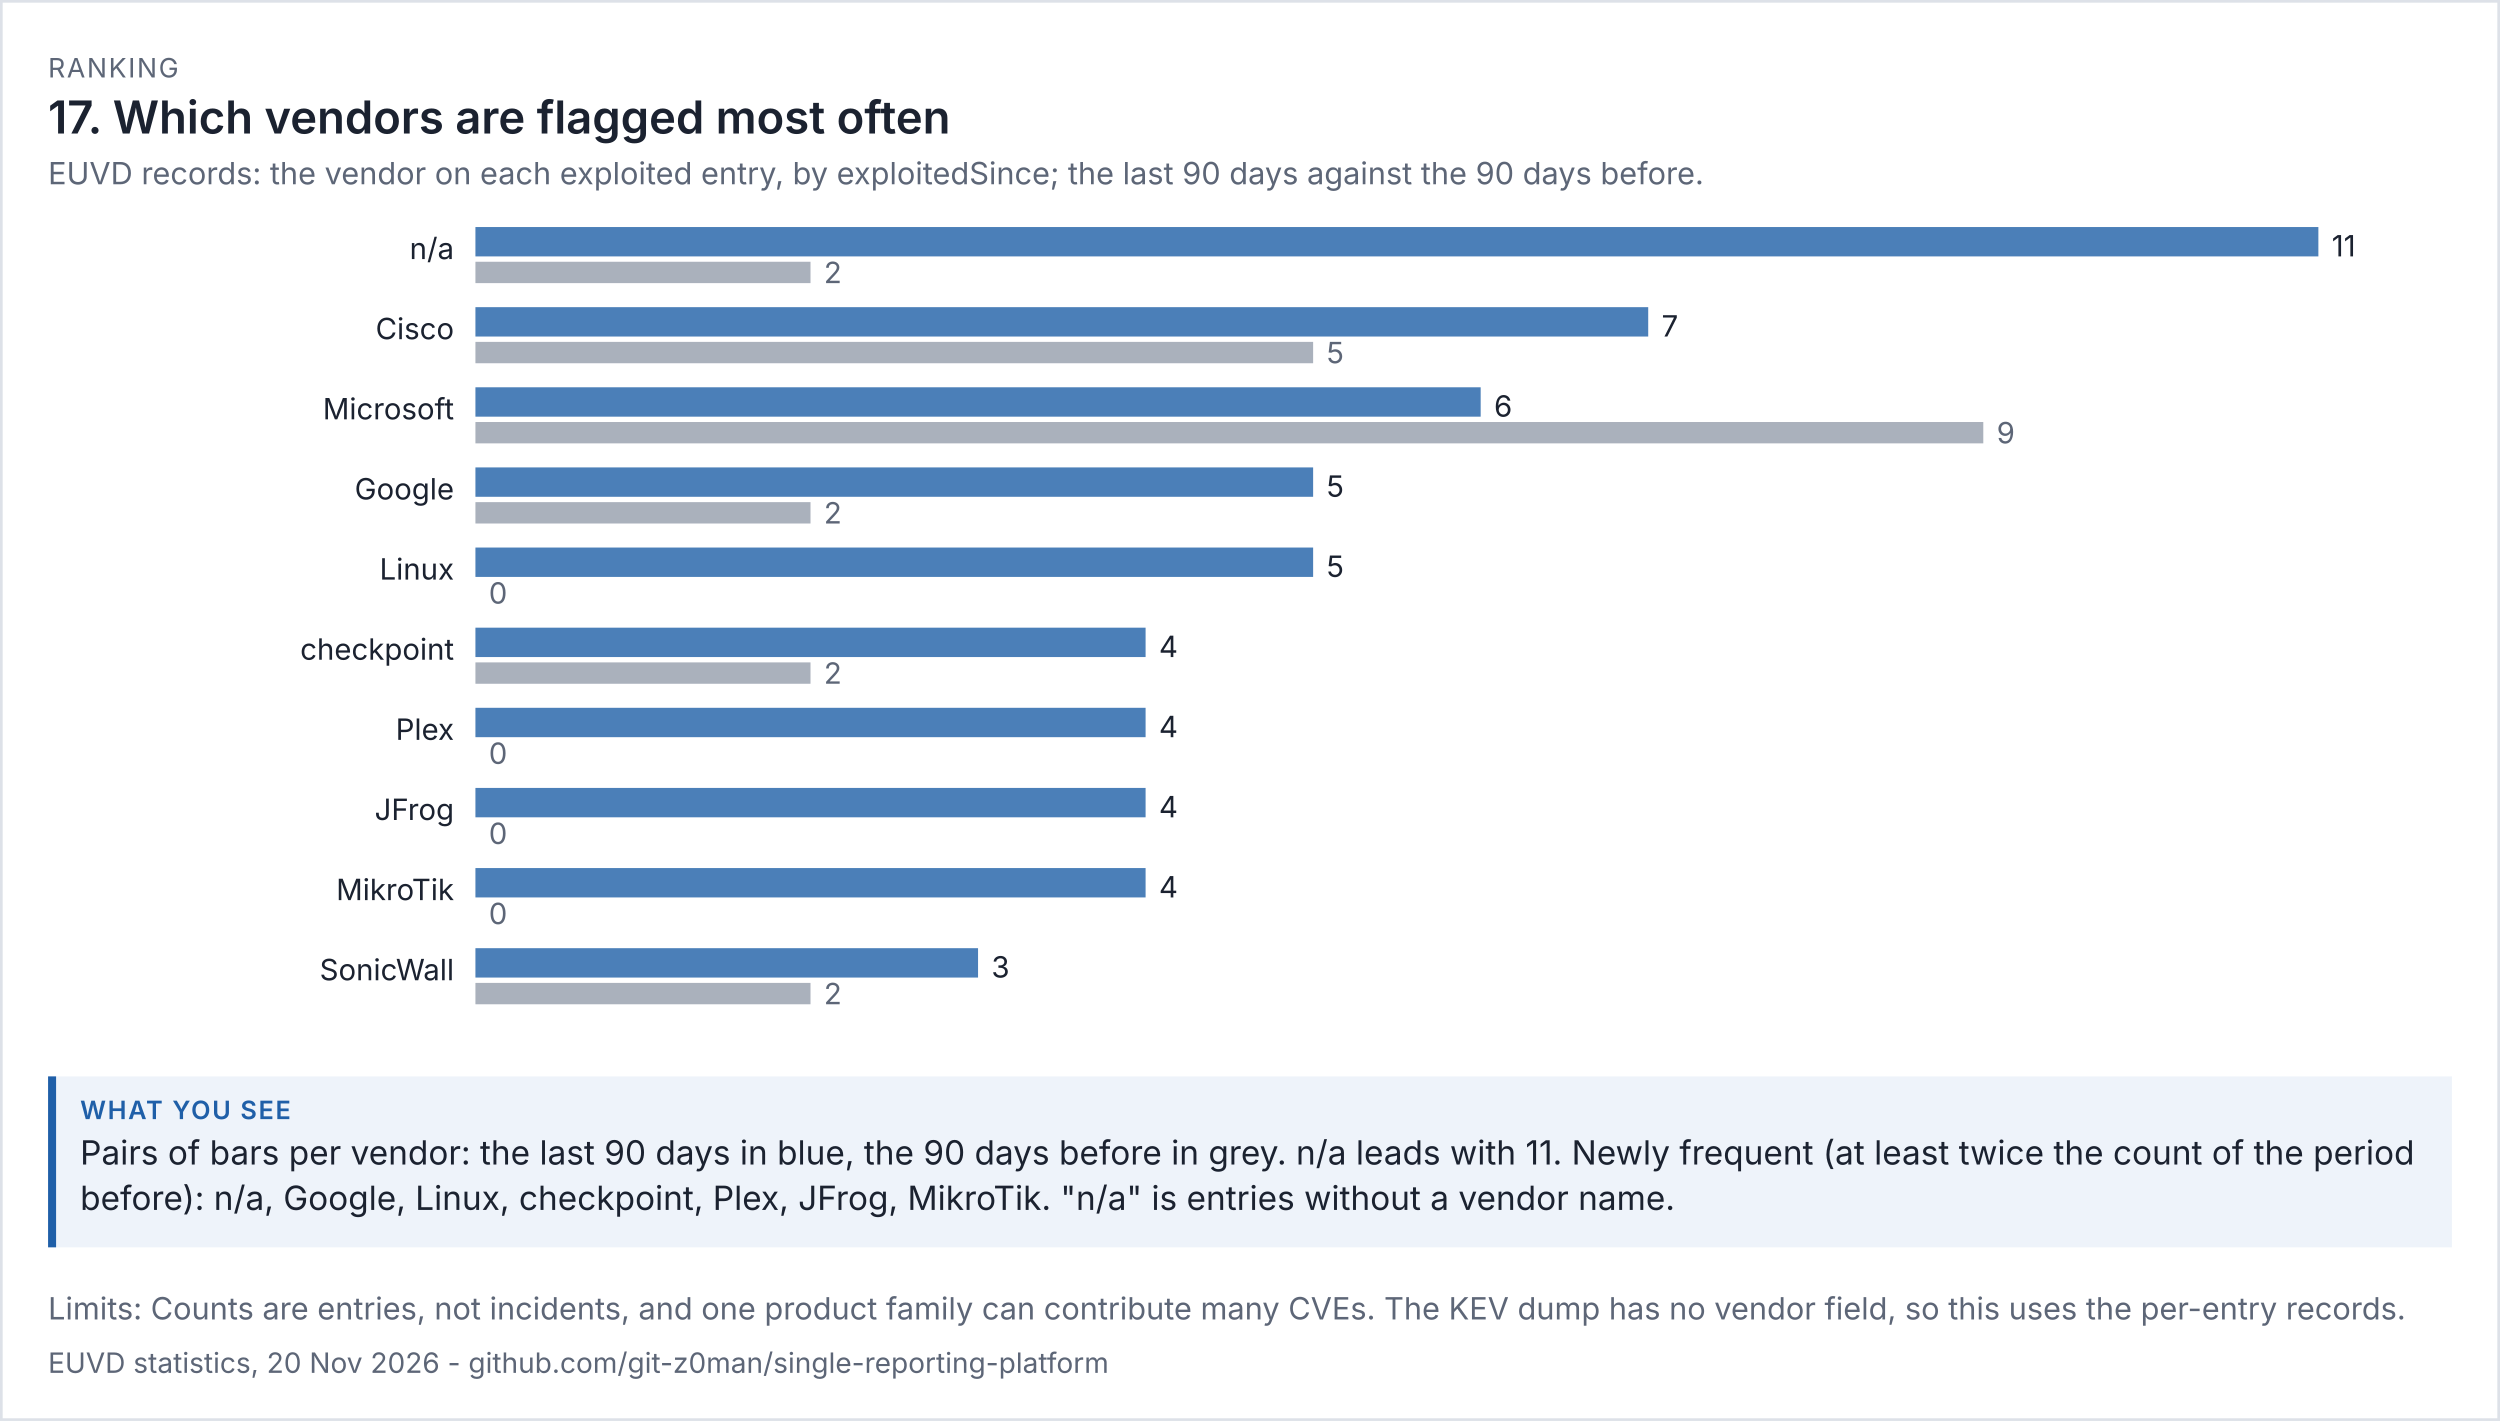
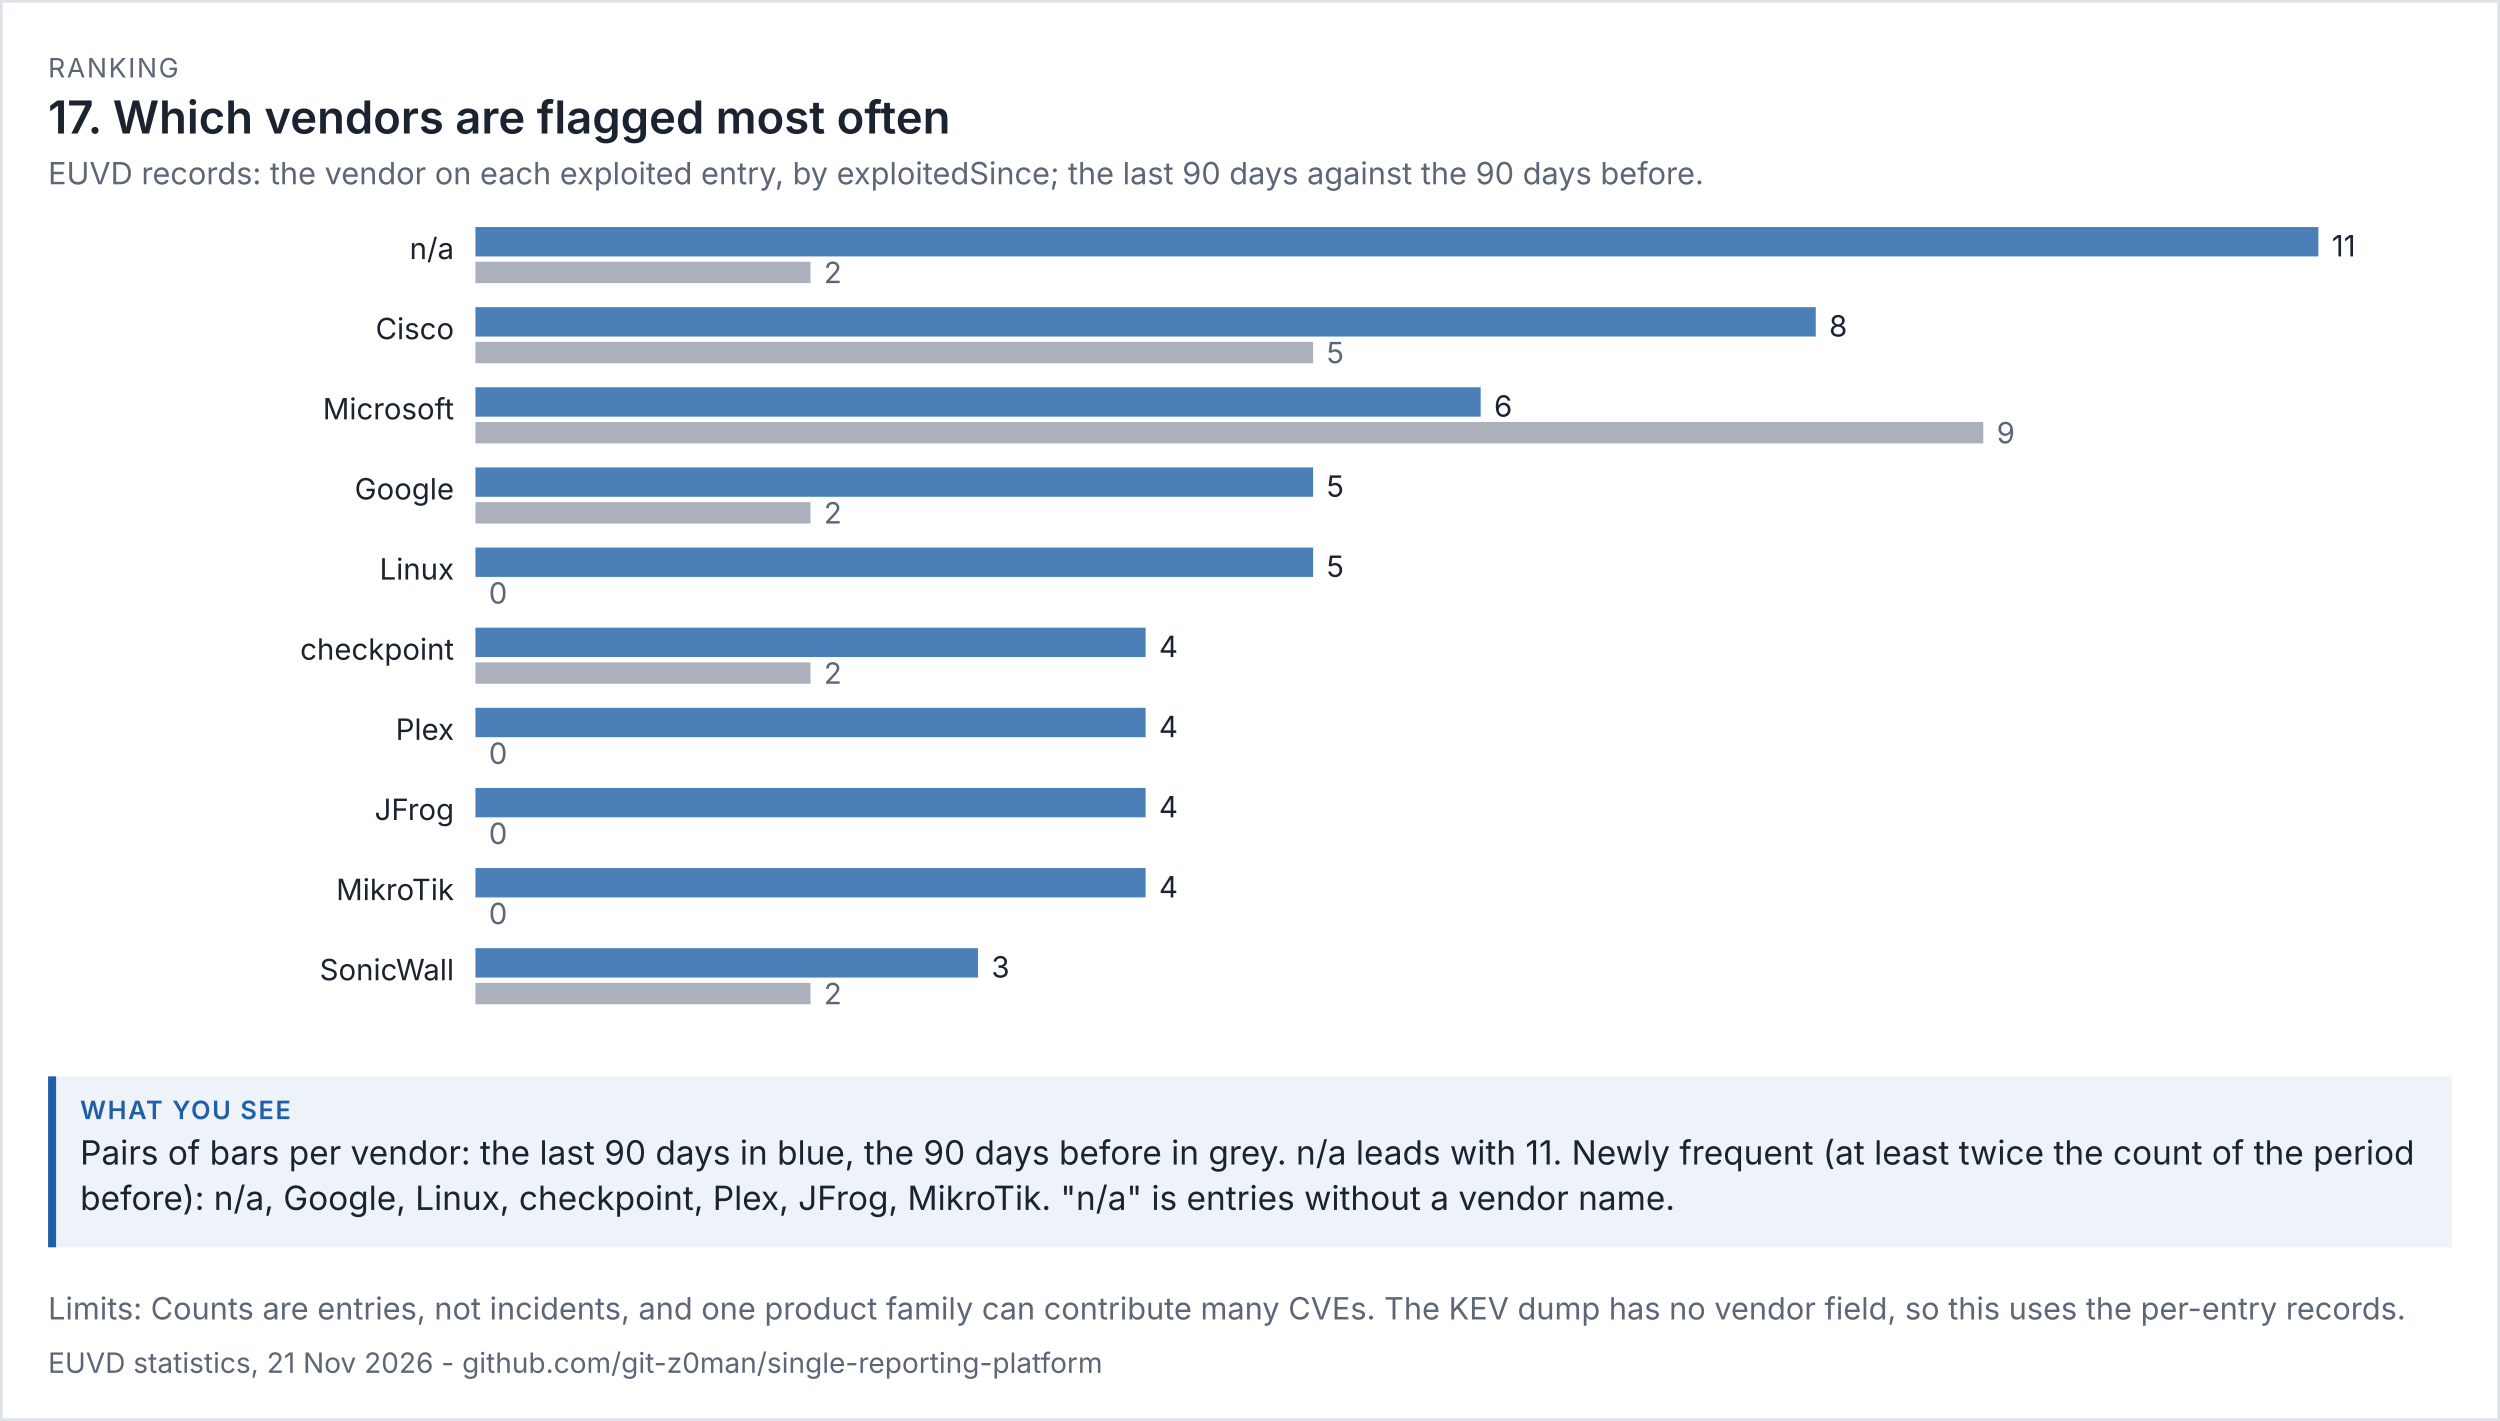
<svg xmlns="http://www.w3.org/2000/svg" viewBox="0 0 936 532" width="936" height="532" font-family="system-ui,-apple-system,'Segoe UI',sans-serif">
  <rect width="100%" height="100%" fill="#ffffff" />
  <rect x="0.5" y="0.5" width="935" height="531" fill="none" stroke="#dde1e8" />
  <text x="18" y="29" font-size="10" letter-spacing="0.6" fill="#5d6677">RANKING</text>
  <text x="18" y="50" font-size="17" fill="#1b2230" font-weight="600">17. Which vendors are flagged most often</text>
  <text x="18" y="69" font-size="11.5" fill="#5d6677">EUVD records: the vendor on each exploited entry, by exploitedSince; the last 90 days against the 90 days before.</text>
  <g transform="translate(18,79) scale(1)" font-size="11">
    <svg viewBox="0 0 900 312" role="img" width="900" height="312">
      <g>
        <text x="152" y="18" text-anchor="end" class="t" fill="rgb(27, 34, 48)">n/a</text>
        <rect x="160" y="6" width="690" height="11" fill="rgb(75, 127, 184)" />
        <text x="855" y="17" class="t" fill="rgb(27, 34, 48)">11</text>
        <rect x="160" y="19" width="125.455" height="8" fill="rgb(125, 135, 152)" opacity="0.65" />
        <text x="290.455" y="27" fill="rgb(93, 102, 119)">2</text>
        <text x="152" y="48" text-anchor="end" class="t" fill="rgb(27, 34, 48)">Cisco</text>
-         <rect x="160" y="36" width="439.091" height="11" fill="rgb(75, 127, 184)" />
-         <text x="604.091" y="47" class="t" fill="rgb(27, 34, 48)">7</text>
+         <rect x="160" y="36" width="501.818" height="11" fill="rgb(75, 127, 184)" />
+         <text x="666.818" y="47" class="t" fill="rgb(27, 34, 48)">8</text>
        <rect x="160" y="49" width="313.636" height="8" fill="rgb(125, 135, 152)" opacity="0.65" />
        <text x="478.636" y="57" fill="rgb(93, 102, 119)">5</text>
        <text x="152" y="78" text-anchor="end" class="t" fill="rgb(27, 34, 48)">Microsoft</text>
        <rect x="160" y="66" width="376.364" height="11" fill="rgb(75, 127, 184)" />
        <text x="541.364" y="77" class="t" fill="rgb(27, 34, 48)">6</text>
        <rect x="160" y="79" width="564.545" height="8" fill="rgb(125, 135, 152)" opacity="0.65" />
        <text x="729.545" y="87" fill="rgb(93, 102, 119)">9</text>
        <text x="152" y="108" text-anchor="end" class="t" fill="rgb(27, 34, 48)">Google</text>
        <rect x="160" y="96" width="313.636" height="11" fill="rgb(75, 127, 184)" />
        <text x="478.636" y="107" class="t" fill="rgb(27, 34, 48)">5</text>
        <rect x="160" y="109" width="125.455" height="8" fill="rgb(125, 135, 152)" opacity="0.65" />
        <text x="290.455" y="117" fill="rgb(93, 102, 119)">2</text>
        <text x="152" y="138" text-anchor="end" class="t" fill="rgb(27, 34, 48)">Linux</text>
        <rect x="160" y="126" width="313.636" height="11" fill="rgb(75, 127, 184)" />
        <text x="478.636" y="137" class="t" fill="rgb(27, 34, 48)">5</text>
        <rect x="160" y="139" width="0" height="8" fill="rgb(125, 135, 152)" opacity="0.65" />
        <text x="165" y="147" fill="rgb(93, 102, 119)">0</text>
        <text x="152" y="168" text-anchor="end" class="t" fill="rgb(27, 34, 48)">checkpoint</text>
        <rect x="160" y="156" width="250.909" height="11" fill="rgb(75, 127, 184)" />
        <text x="415.909" y="167" class="t" fill="rgb(27, 34, 48)">4</text>
        <rect x="160" y="169" width="125.455" height="8" fill="rgb(125, 135, 152)" opacity="0.65" />
        <text x="290.455" y="177" fill="rgb(93, 102, 119)">2</text>
        <text x="152" y="198" text-anchor="end" class="t" fill="rgb(27, 34, 48)">Plex</text>
        <rect x="160" y="186" width="250.909" height="11" fill="rgb(75, 127, 184)" />
        <text x="415.909" y="197" class="t" fill="rgb(27, 34, 48)">4</text>
        <rect x="160" y="199" width="0" height="8" fill="rgb(125, 135, 152)" opacity="0.65" />
        <text x="165" y="207" fill="rgb(93, 102, 119)">0</text>
        <text x="152" y="228" text-anchor="end" class="t" fill="rgb(27, 34, 48)">JFrog</text>
        <rect x="160" y="216" width="250.909" height="11" fill="rgb(75, 127, 184)" />
        <text x="415.909" y="227" class="t" fill="rgb(27, 34, 48)">4</text>
        <rect x="160" y="229" width="0" height="8" fill="rgb(125, 135, 152)" opacity="0.65" />
        <text x="165" y="237" fill="rgb(93, 102, 119)">0</text>
        <text x="152" y="258" text-anchor="end" class="t" fill="rgb(27, 34, 48)">MikroTik</text>
        <rect x="160" y="246" width="250.909" height="11" fill="rgb(75, 127, 184)" />
        <text x="415.909" y="257" class="t" fill="rgb(27, 34, 48)">4</text>
        <rect x="160" y="259" width="0" height="8" fill="rgb(125, 135, 152)" opacity="0.65" />
        <text x="165" y="267" fill="rgb(93, 102, 119)">0</text>
        <text x="152" y="288" text-anchor="end" class="t" fill="rgb(27, 34, 48)">SonicWall</text>
        <rect x="160" y="276" width="188.182" height="11" fill="rgb(75, 127, 184)" />
        <text x="353.182" y="287" class="t" fill="rgb(27, 34, 48)">3</text>
        <rect x="160" y="289" width="125.455" height="8" fill="rgb(125, 135, 152)" opacity="0.65" />
        <text x="290.455" y="297" fill="rgb(93, 102, 119)">2</text>
      </g>
    </svg>
  </g>
  <rect x="18" y="403" width="900" height="64" fill="#eef3fa" />
  <rect x="18" y="403" width="3" height="64" fill="#1f5fa8" />
  <text x="30" y="419" font-size="9.5" letter-spacing="0.6" font-weight="600" fill="#1f5fa8">WHAT YOU SEE</text>
  <text x="30" y="436" font-size="12.5" fill="#1b2230">Pairs of bars per vendor: the last 90 days in blue, the 90 days before in grey. n/a leads with 11. Newly frequent (at least twice the count of the period</text>
  <text x="30" y="453" font-size="12.5" fill="#1b2230">before): n/a, Google, Linux, checkpoint, Plex, JFrog, MikroTik. "n/a" is entries without a vendor name.</text>
  <text x="18" y="494" font-size="11.5" fill="#5d6677">Limits: Counts are entries, not incidents, and one product family can contribute many CVEs. The KEV dump has no vendor field, so this uses the per-entry records.</text>
-   <text x="18" y="514" font-size="10.5" fill="#5d6677">EUVD statistics, 20 Nov 2026 - github.com/git-z0man/single-reporting-platform</text>
+   <text x="18" y="514" font-size="10.5" fill="#5d6677">EUVD statistics, 21 Nov 2026 - github.com/git-z0man/single-reporting-platform</text>
</svg>
